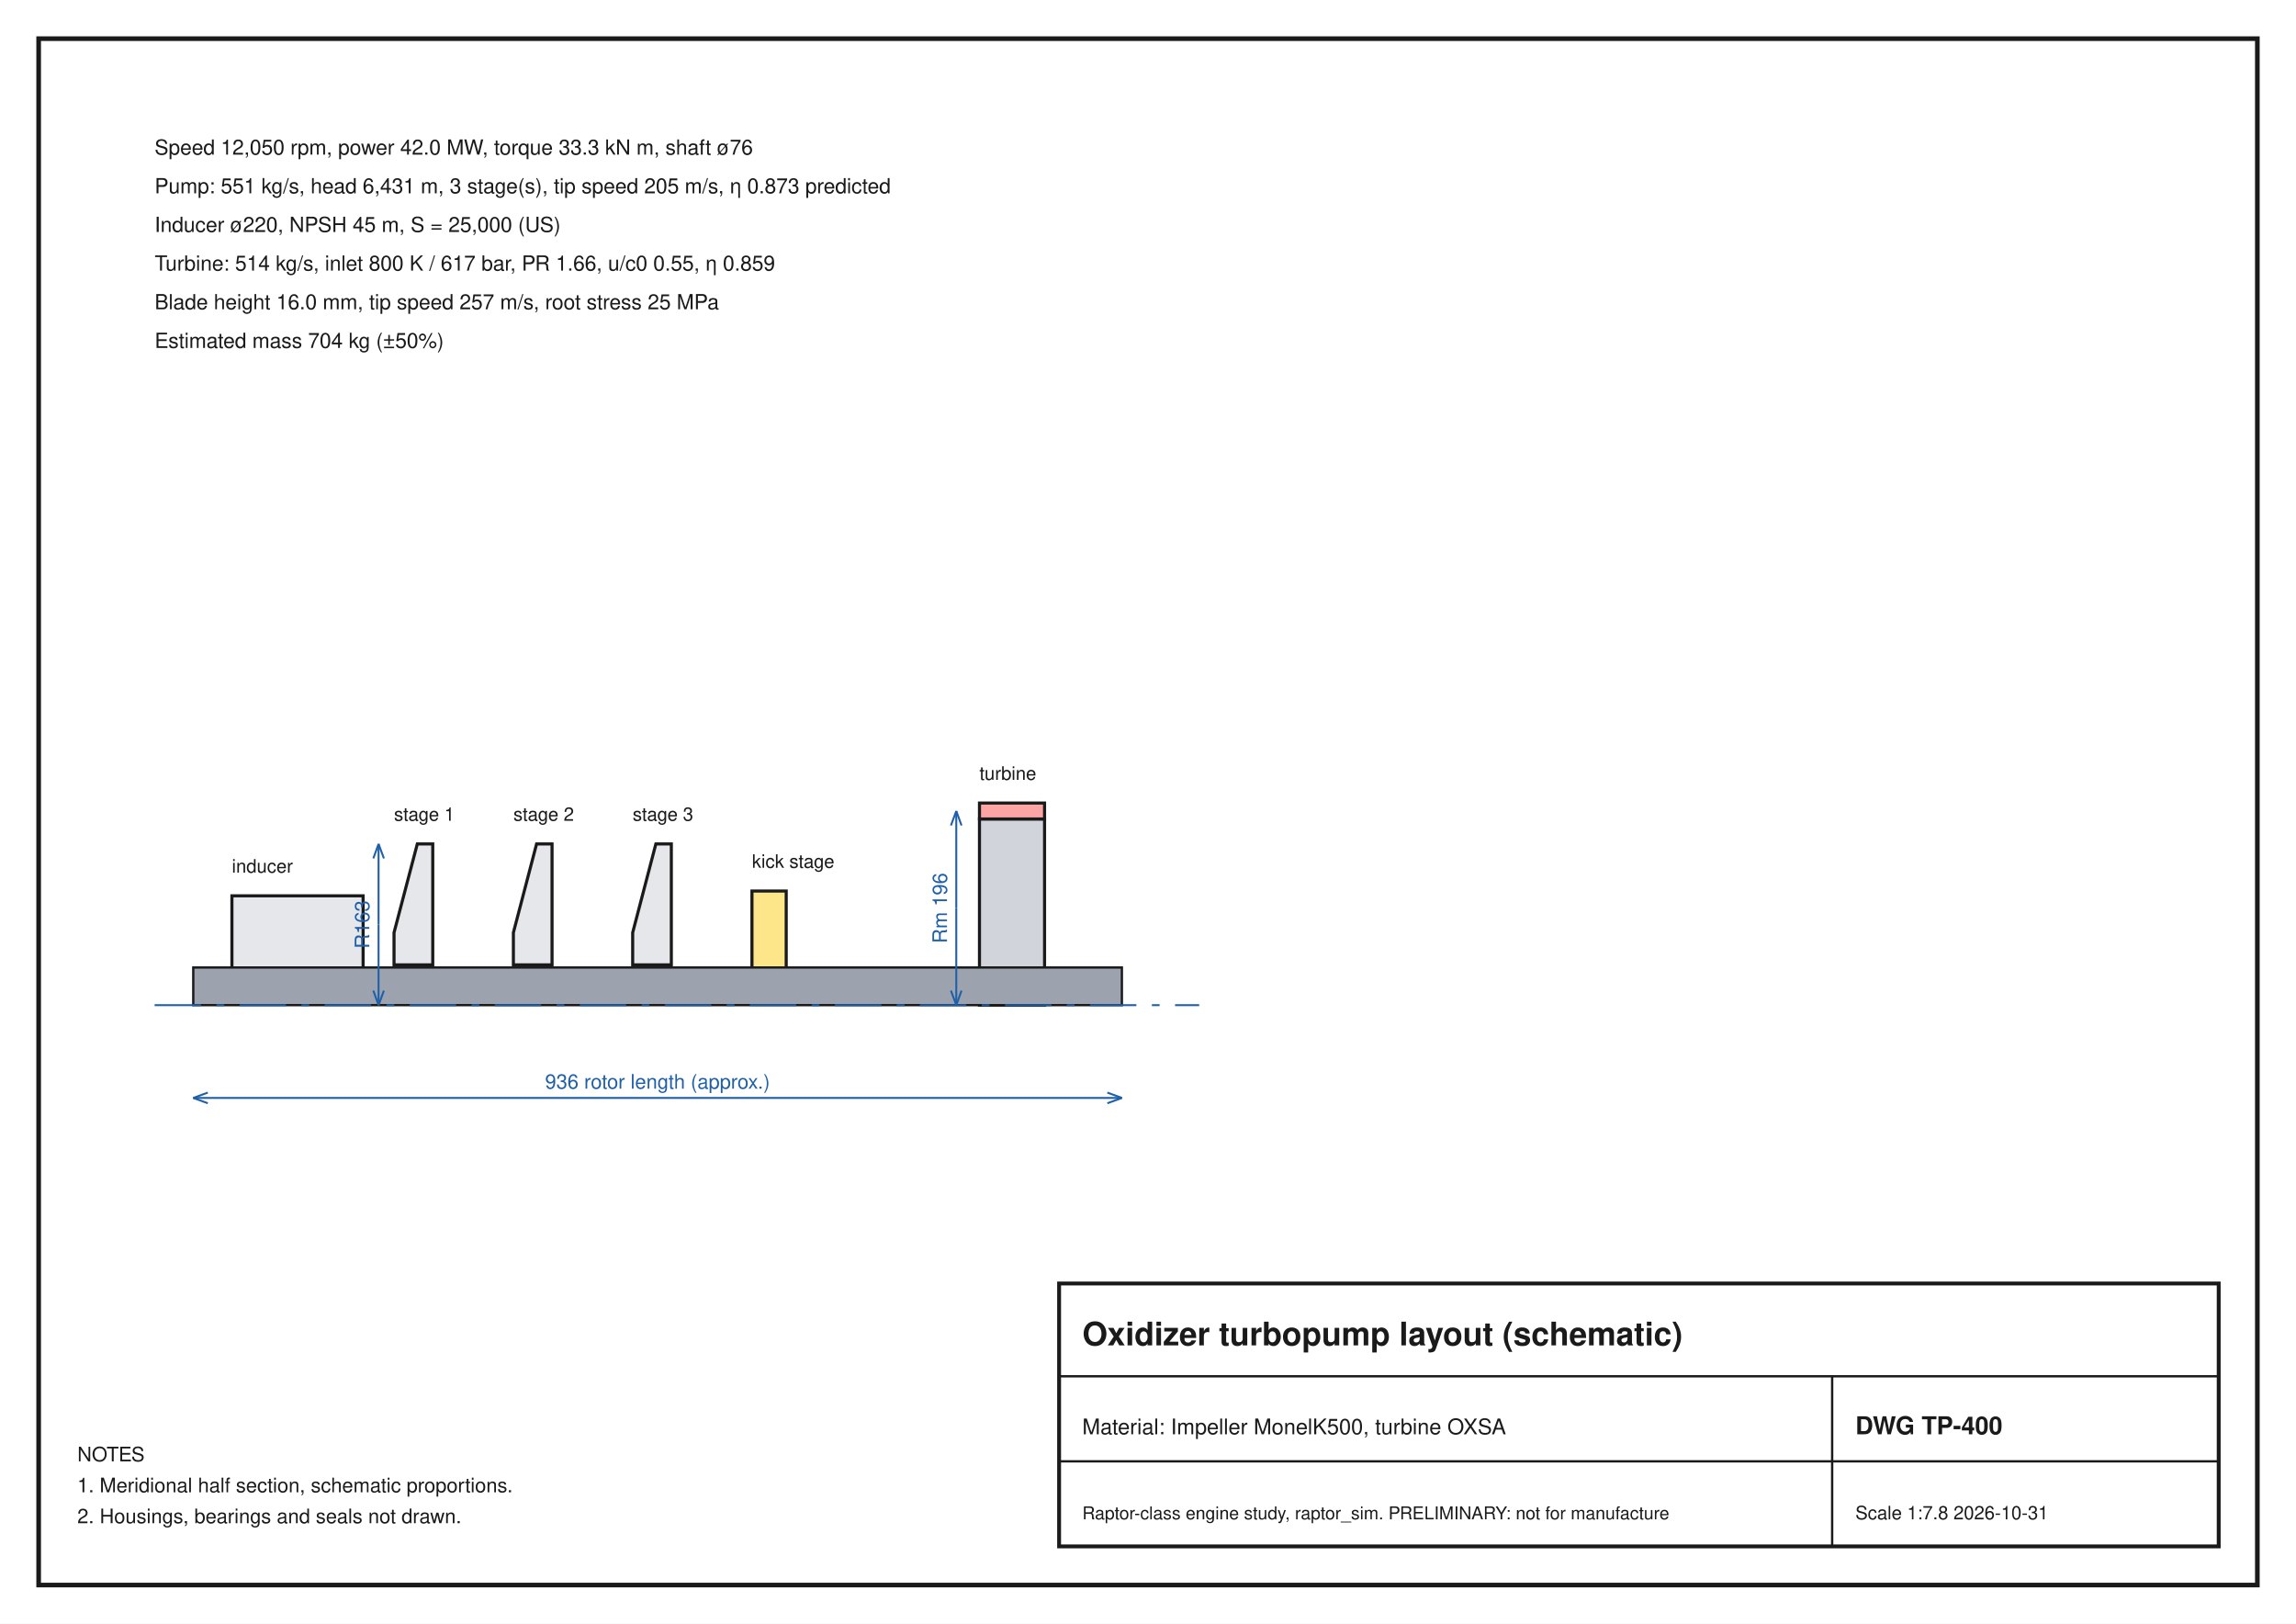
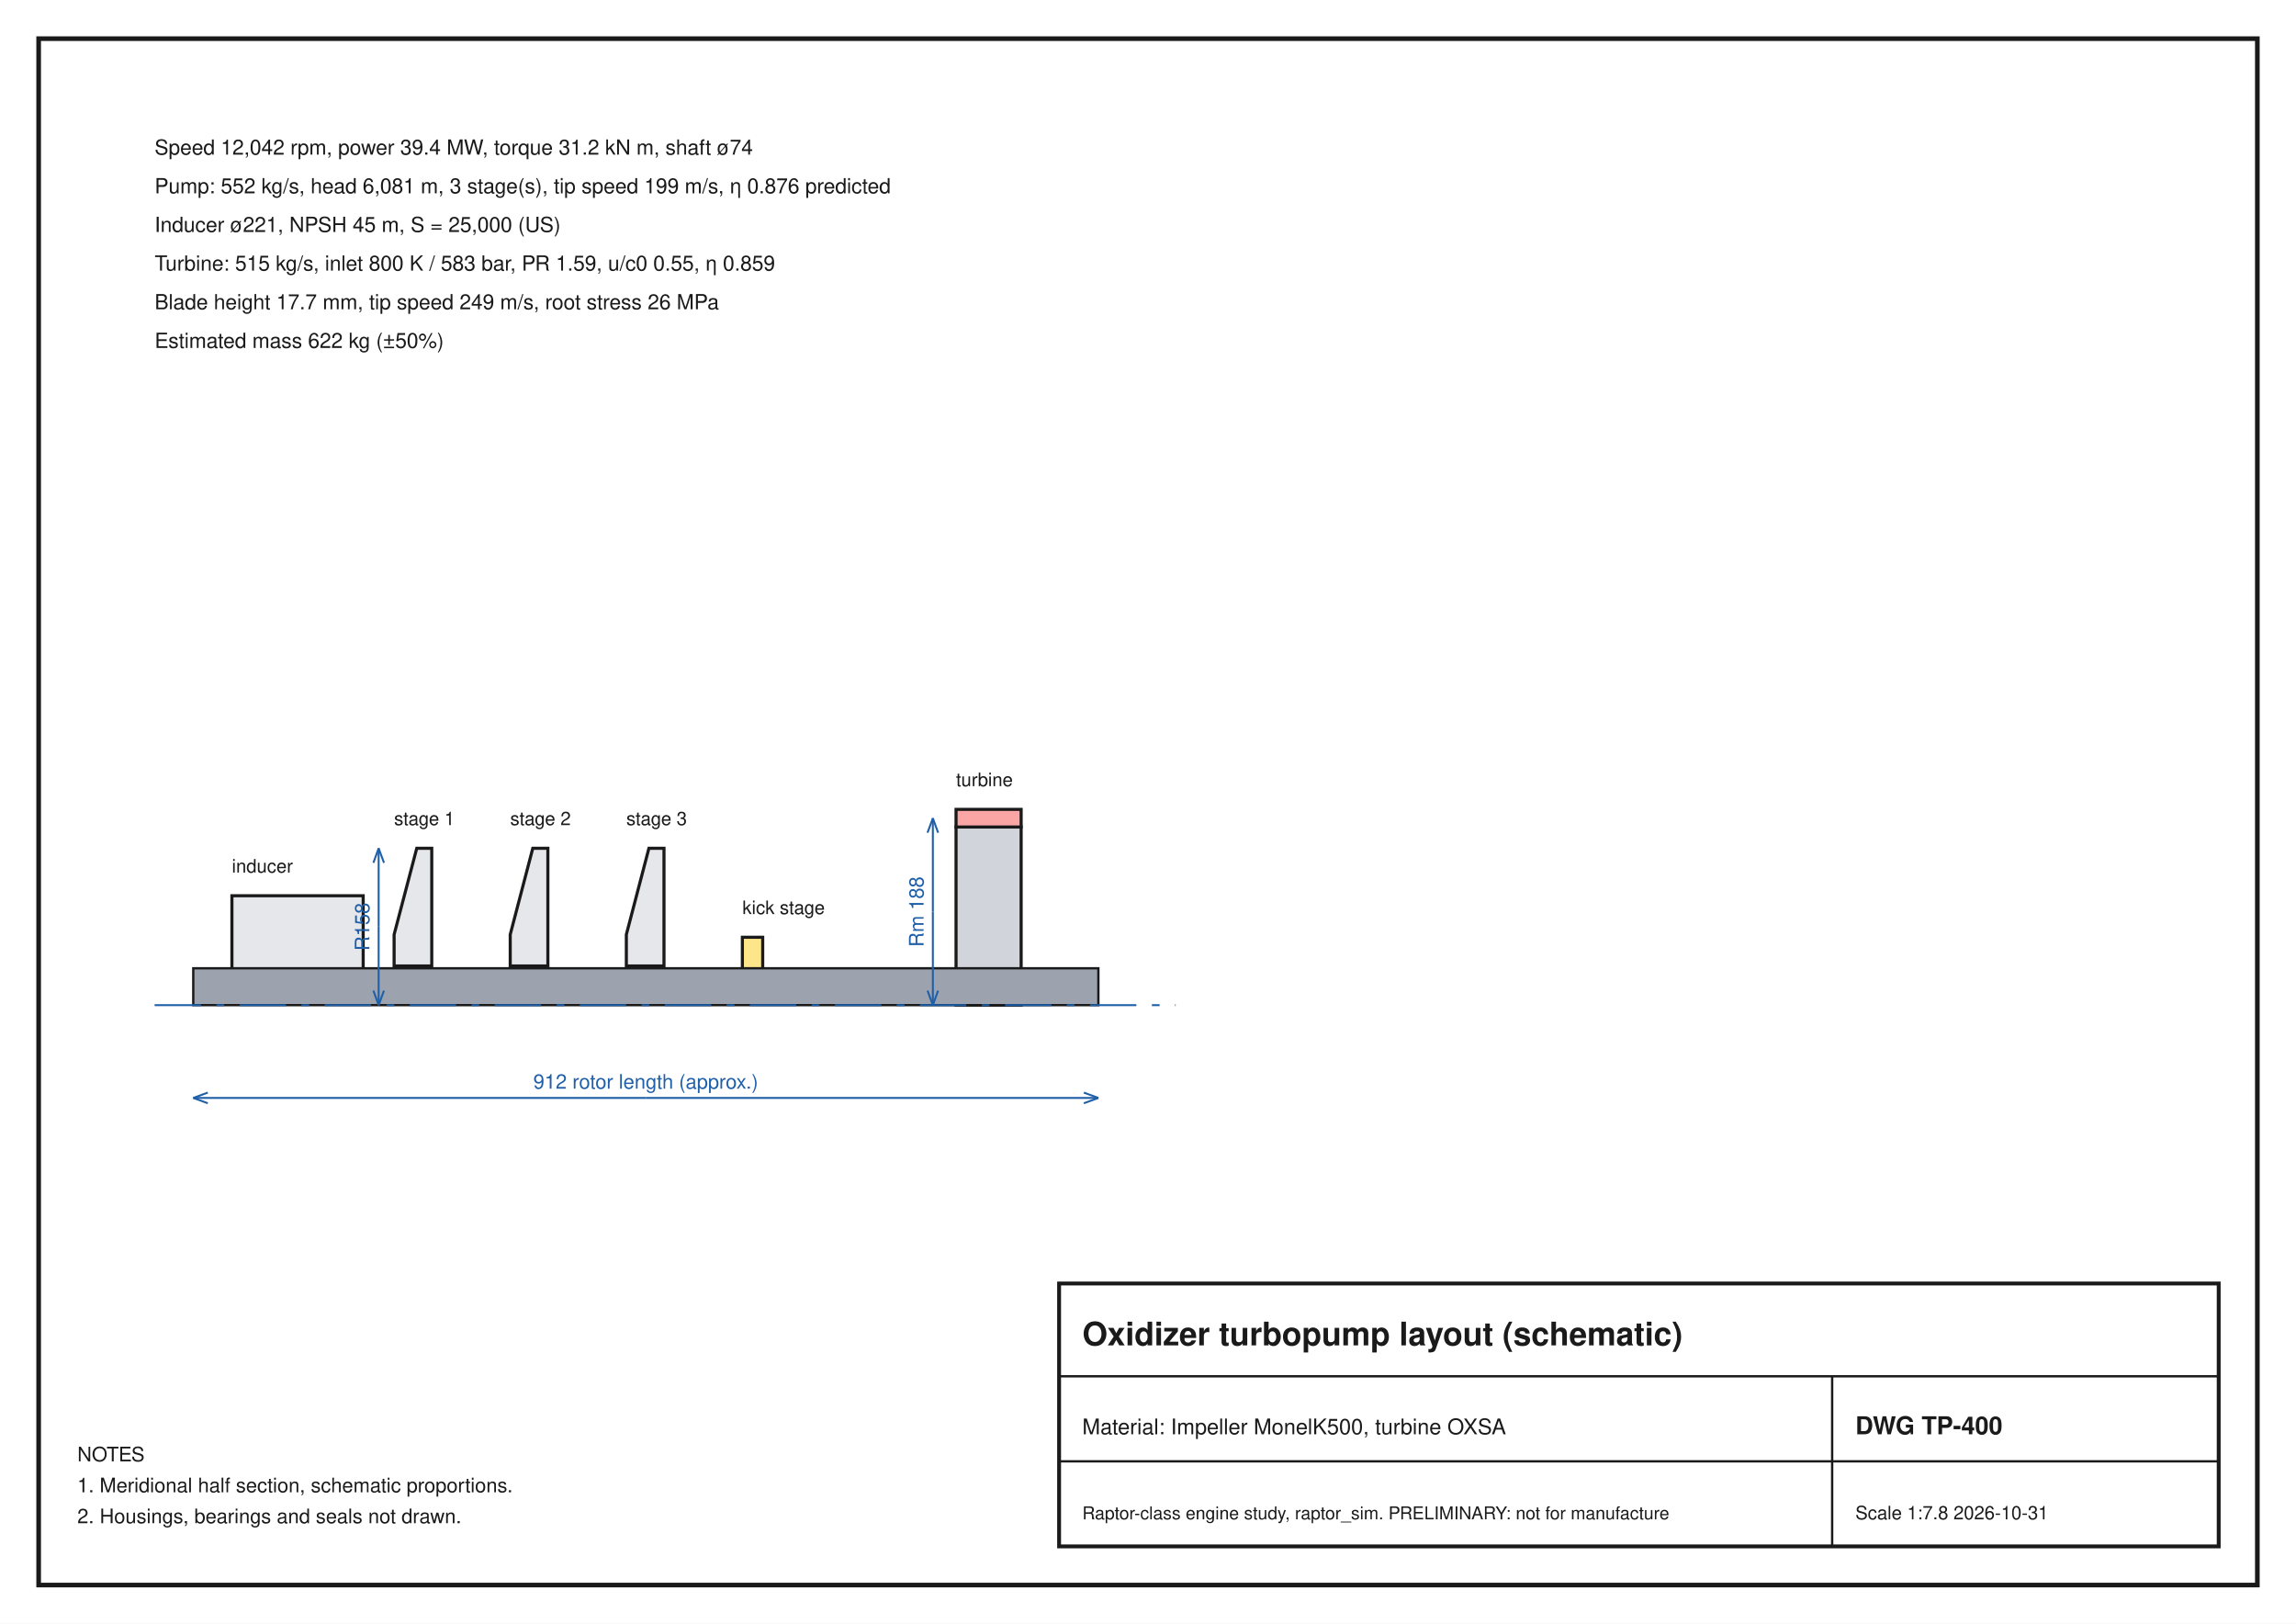
<svg xmlns="http://www.w3.org/2000/svg" width="297.0mm" height="210.0mm" viewBox="0 0 297.0 210.0">
  <rect width="100%" height="100%" fill="white" />
  <rect x="5.0" y="5.0" width="287.0" height="200.0" fill="none" stroke="#1a1a1a" stroke-width="0.6" />
-   <polygon points="30.00,125.76 46.97,125.76 46.97,115.86 30.00,115.86" fill="#e5e7eb" stroke="#1a1a1a" stroke-width="0.4" />
-   <text x="30.00" y="112.86" font-size="2.4" fill="#1a1a1a" text-anchor="start" font-weight="normal" font-family="Helvetica, Arial, sans-serif">inducer</text>
-   <polygon points="50.97,124.79 55.98,124.79 55.98,109.15 53.98,109.15 50.97,120.62" fill="#e5e7eb" stroke="#1a1a1a" stroke-width="0.4" />
-   <text x="50.97" y="106.15" font-size="2.4" fill="#1a1a1a" text-anchor="start" font-weight="normal" font-family="Helvetica, Arial, sans-serif">stage 1</text>
-   <polygon points="66.41,124.79 71.41,124.79 71.41,109.15 69.41,109.15 66.41,120.62" fill="#e5e7eb" stroke="#1a1a1a" stroke-width="0.4" />
-   <text x="66.41" y="106.15" font-size="2.4" fill="#1a1a1a" text-anchor="start" font-weight="normal" font-family="Helvetica, Arial, sans-serif">stage 2</text>
-   <polygon points="81.84,124.79 86.84,124.79 86.84,109.15 84.84,109.15 81.84,120.62" fill="#e5e7eb" stroke="#1a1a1a" stroke-width="0.4" />
-   <text x="81.84" y="106.15" font-size="2.4" fill="#1a1a1a" text-anchor="start" font-weight="normal" font-family="Helvetica, Arial, sans-serif">stage 3</text>
-   <rect x="97.27" y="115.24" width="4.43" height="10.33" fill="#fde68a" stroke="#1a1a1a" stroke-width="0.4" />
-   <text x="97.27" y="112.24" font-size="2.4" fill="#1a1a1a" text-anchor="start" font-weight="normal" font-family="Helvetica, Arial, sans-serif">kick stage</text>
-   <rect x="126.70" y="105.92" width="8.42" height="24.08" fill="#d1d5db" stroke="#1a1a1a" stroke-width="0.4" />
-   <rect x="126.70" y="103.86" width="8.42" height="2.06" fill="#fca5a5" stroke="#1a1a1a" stroke-width="0.4" />
-   <text x="126.70" y="100.86" font-size="2.4" fill="#1a1a1a" text-anchor="start" font-weight="normal" font-family="Helvetica, Arial, sans-serif">turbine</text>
-   <rect x="25.00" y="125.13" width="120.12" height="4.87" fill="#9ca3af" stroke="#1a1a1a" stroke-width="0.3" />
-   <line x1="20.00" y1="130.00" x2="155.12" y2="130.00" stroke="#1f5fa8" stroke-width="0.25" stroke-dasharray="6,2,1,2" />
-   <line x1="48.97" y1="119.57" x2="48.97" y2="130.00" stroke="#1f5fa8" stroke-width="0.25" />
-   <line x1="48.97" y1="130.00" x2="48.29" y2="128.12" stroke="#1f5fa8" stroke-width="0.25" />
-   <line x1="48.97" y1="130.00" x2="49.66" y2="128.12" stroke="#1f5fa8" stroke-width="0.25" />
-   <line x1="48.97" y1="119.57" x2="48.97" y2="109.15" stroke="#1f5fa8" stroke-width="0.25" />
-   <line x1="48.97" y1="109.15" x2="49.66" y2="111.02" stroke="#1f5fa8" stroke-width="0.25" />
-   <line x1="48.97" y1="109.15" x2="48.29" y2="111.02" stroke="#1f5fa8" stroke-width="0.25" />
-   <text x="47.77" y="119.57" font-size="2.6" fill="#1f5fa8" text-anchor="middle" font-weight="normal" font-family="Helvetica, Arial, sans-serif" transform="rotate(-90.0 47.77 119.57)">R163</text>
-   <line x1="123.70" y1="117.44" x2="123.70" y2="130.00" stroke="#1f5fa8" stroke-width="0.25" />
-   <line x1="123.70" y1="130.00" x2="123.01" y2="128.12" stroke="#1f5fa8" stroke-width="0.25" />
-   <line x1="123.70" y1="130.00" x2="124.38" y2="128.12" stroke="#1f5fa8" stroke-width="0.25" />
-   <line x1="123.70" y1="117.44" x2="123.70" y2="104.89" stroke="#1f5fa8" stroke-width="0.25" />
-   <line x1="123.70" y1="104.89" x2="124.38" y2="106.76" stroke="#1f5fa8" stroke-width="0.25" />
-   <line x1="123.70" y1="104.89" x2="123.01" y2="106.76" stroke="#1f5fa8" stroke-width="0.25" />
-   <text x="122.50" y="117.44" font-size="2.6" fill="#1f5fa8" text-anchor="middle" font-weight="normal" font-family="Helvetica, Arial, sans-serif" transform="rotate(-90.0 122.50 117.44)">Rm 196</text>
-   <line x1="85.06" y1="142.00" x2="25.00" y2="142.00" stroke="#1f5fa8" stroke-width="0.25" />
+   <polygon points="30.00,125.75 46.98,125.75 46.98,115.85 30.00,115.85" fill="#e5e7eb" stroke="#1a1a1a" stroke-width="0.4" />
+   <text x="30.00" y="112.85" font-size="2.4" fill="#1a1a1a" text-anchor="start" font-weight="normal" font-family="Helvetica, Arial, sans-serif">inducer</text>
+   <polygon points="50.98,124.93 55.85,124.93 55.85,109.71 53.91,109.71 50.98,120.87" fill="#e5e7eb" stroke="#1a1a1a" stroke-width="0.4" />
+   <text x="50.98" y="106.71" font-size="2.4" fill="#1a1a1a" text-anchor="start" font-weight="normal" font-family="Helvetica, Arial, sans-serif">stage 1</text>
+   <polygon points="66.00,124.93 70.87,124.93 70.87,109.71 68.92,109.71 66.00,120.87" fill="#e5e7eb" stroke="#1a1a1a" stroke-width="0.4" />
+   <text x="66.00" y="106.71" font-size="2.4" fill="#1a1a1a" text-anchor="start" font-weight="normal" font-family="Helvetica, Arial, sans-serif">stage 2</text>
+   <polygon points="81.02,124.93 85.89,124.93 85.89,109.71 83.94,109.71 81.02,120.87" fill="#e5e7eb" stroke="#1a1a1a" stroke-width="0.4" />
+   <text x="81.02" y="106.71" font-size="2.4" fill="#1a1a1a" text-anchor="start" font-weight="normal" font-family="Helvetica, Arial, sans-serif">stage 3</text>
+   <rect x="96.03" y="121.22" width="2.63" height="6.14" fill="#fde68a" stroke="#1a1a1a" stroke-width="0.4" />
+   <text x="96.03" y="118.22" font-size="2.4" fill="#1a1a1a" text-anchor="start" font-weight="normal" font-family="Helvetica, Arial, sans-serif">kick stage</text>
+   <rect x="123.67" y="106.96" width="8.42" height="23.04" fill="#d1d5db" stroke="#1a1a1a" stroke-width="0.4" />
+   <rect x="123.67" y="104.68" width="8.42" height="2.28" fill="#fca5a5" stroke="#1a1a1a" stroke-width="0.4" />
+   <text x="123.67" y="101.68" font-size="2.4" fill="#1a1a1a" text-anchor="start" font-weight="normal" font-family="Helvetica, Arial, sans-serif">turbine</text>
+   <rect x="25.00" y="125.23" width="117.08" height="4.77" fill="#9ca3af" stroke="#1a1a1a" stroke-width="0.3" />
+   <line x1="20.00" y1="130.00" x2="152.08" y2="130.00" stroke="#1f5fa8" stroke-width="0.25" stroke-dasharray="6,2,1,2" />
+   <line x1="48.98" y1="119.85" x2="48.98" y2="130.00" stroke="#1f5fa8" stroke-width="0.25" />
+   <line x1="48.98" y1="130.00" x2="48.30" y2="128.12" stroke="#1f5fa8" stroke-width="0.25" />
+   <line x1="48.98" y1="130.00" x2="49.67" y2="128.12" stroke="#1f5fa8" stroke-width="0.25" />
+   <line x1="48.98" y1="119.85" x2="48.98" y2="109.71" stroke="#1f5fa8" stroke-width="0.25" />
+   <line x1="48.98" y1="109.71" x2="49.67" y2="111.59" stroke="#1f5fa8" stroke-width="0.25" />
+   <line x1="48.98" y1="109.71" x2="48.30" y2="111.59" stroke="#1f5fa8" stroke-width="0.25" />
+   <text x="47.78" y="119.85" font-size="2.6" fill="#1f5fa8" text-anchor="middle" font-weight="normal" font-family="Helvetica, Arial, sans-serif" transform="rotate(-90.0 47.78 119.85)">R158</text>
+   <line x1="120.67" y1="117.91" x2="120.67" y2="130.00" stroke="#1f5fa8" stroke-width="0.25" />
+   <line x1="120.67" y1="130.00" x2="119.98" y2="128.12" stroke="#1f5fa8" stroke-width="0.25" />
+   <line x1="120.67" y1="130.00" x2="121.35" y2="128.12" stroke="#1f5fa8" stroke-width="0.25" />
+   <line x1="120.67" y1="117.91" x2="120.67" y2="105.82" stroke="#1f5fa8" stroke-width="0.25" />
+   <line x1="120.67" y1="105.82" x2="121.35" y2="107.70" stroke="#1f5fa8" stroke-width="0.25" />
+   <line x1="120.67" y1="105.82" x2="119.98" y2="107.70" stroke="#1f5fa8" stroke-width="0.25" />
+   <text x="119.47" y="117.91" font-size="2.6" fill="#1f5fa8" text-anchor="middle" font-weight="normal" font-family="Helvetica, Arial, sans-serif" transform="rotate(-90.0 119.47 117.91)">Rm 188</text>
+   <line x1="83.54" y1="142.00" x2="25.00" y2="142.00" stroke="#1f5fa8" stroke-width="0.25" />
  <line x1="25.00" y1="142.00" x2="26.88" y2="141.31" stroke="#1f5fa8" stroke-width="0.25" />
  <line x1="25.00" y1="142.00" x2="26.88" y2="142.69" stroke="#1f5fa8" stroke-width="0.25" />
-   <line x1="85.06" y1="142.00" x2="145.12" y2="142.00" stroke="#1f5fa8" stroke-width="0.25" />
-   <line x1="145.12" y1="142.00" x2="143.24" y2="142.69" stroke="#1f5fa8" stroke-width="0.25" />
-   <line x1="145.12" y1="142.00" x2="143.24" y2="141.31" stroke="#1f5fa8" stroke-width="0.25" />
-   <text x="85.06" y="140.80" font-size="2.6" fill="#1f5fa8" text-anchor="middle" font-weight="normal" font-family="Helvetica, Arial, sans-serif">936 rotor length (approx.)</text>
-   <text x="20.00" y="20.00" font-size="2.7" fill="#1a1a1a" text-anchor="start" font-weight="normal" font-family="Helvetica, Arial, sans-serif">Speed 12,050 rpm, power 42.0 MW, torque 33.3 kN m, shaft ø76</text>
-   <text x="20.00" y="25.00" font-size="2.7" fill="#1a1a1a" text-anchor="start" font-weight="normal" font-family="Helvetica, Arial, sans-serif">Pump: 551 kg/s, head 6,431 m, 3 stage(s), tip speed 205 m/s, η 0.873 predicted</text>
-   <text x="20.00" y="30.00" font-size="2.7" fill="#1a1a1a" text-anchor="start" font-weight="normal" font-family="Helvetica, Arial, sans-serif">Inducer ø220, NPSH 45 m, S = 25,000 (US)</text>
-   <text x="20.00" y="35.00" font-size="2.7" fill="#1a1a1a" text-anchor="start" font-weight="normal" font-family="Helvetica, Arial, sans-serif">Turbine: 514 kg/s, inlet 800 K / 617 bar, PR 1.66, u/c0 0.55, η 0.859</text>
-   <text x="20.00" y="40.00" font-size="2.7" fill="#1a1a1a" text-anchor="start" font-weight="normal" font-family="Helvetica, Arial, sans-serif">Blade height 16.0 mm, tip speed 257 m/s, root stress 25 MPa</text>
-   <text x="20.00" y="45.00" font-size="2.7" fill="#1a1a1a" text-anchor="start" font-weight="normal" font-family="Helvetica, Arial, sans-serif">Estimated mass 704 kg (±50%)</text>
+   <line x1="83.54" y1="142.00" x2="142.08" y2="142.00" stroke="#1f5fa8" stroke-width="0.25" />
+   <line x1="142.08" y1="142.00" x2="140.20" y2="142.69" stroke="#1f5fa8" stroke-width="0.25" />
+   <line x1="142.08" y1="142.00" x2="140.20" y2="141.31" stroke="#1f5fa8" stroke-width="0.25" />
+   <text x="83.54" y="140.80" font-size="2.6" fill="#1f5fa8" text-anchor="middle" font-weight="normal" font-family="Helvetica, Arial, sans-serif">912 rotor length (approx.)</text>
+   <text x="20.00" y="20.00" font-size="2.7" fill="#1a1a1a" text-anchor="start" font-weight="normal" font-family="Helvetica, Arial, sans-serif">Speed 12,042 rpm, power 39.4 MW, torque 31.2 kN m, shaft ø74</text>
+   <text x="20.00" y="25.00" font-size="2.7" fill="#1a1a1a" text-anchor="start" font-weight="normal" font-family="Helvetica, Arial, sans-serif">Pump: 552 kg/s, head 6,081 m, 3 stage(s), tip speed 199 m/s, η 0.876 predicted</text>
+   <text x="20.00" y="30.00" font-size="2.7" fill="#1a1a1a" text-anchor="start" font-weight="normal" font-family="Helvetica, Arial, sans-serif">Inducer ø221, NPSH 45 m, S = 25,000 (US)</text>
+   <text x="20.00" y="35.00" font-size="2.7" fill="#1a1a1a" text-anchor="start" font-weight="normal" font-family="Helvetica, Arial, sans-serif">Turbine: 515 kg/s, inlet 800 K / 583 bar, PR 1.59, u/c0 0.55, η 0.859</text>
+   <text x="20.00" y="40.00" font-size="2.7" fill="#1a1a1a" text-anchor="start" font-weight="normal" font-family="Helvetica, Arial, sans-serif">Blade height 17.7 mm, tip speed 249 m/s, root stress 26 MPa</text>
+   <text x="20.00" y="45.00" font-size="2.7" fill="#1a1a1a" text-anchor="start" font-weight="normal" font-family="Helvetica, Arial, sans-serif">Estimated mass 622 kg (±50%)</text>
  <rect x="137.00" y="166.00" width="150.00" height="34.00" fill="none" stroke="#1a1a1a" stroke-width="0.5" />
  <line x1="137.00" y1="178.00" x2="287.00" y2="178.00" stroke="#1a1a1a" stroke-width="0.3" />
  <line x1="137.00" y1="189.00" x2="287.00" y2="189.00" stroke="#1a1a1a" stroke-width="0.3" />
  <line x1="237.00" y1="200.00" x2="237.00" y2="178.00" stroke="#1a1a1a" stroke-width="0.3" />
  <text x="140.00" y="174.00" font-size="4.2" fill="#1a1a1a" text-anchor="start" font-weight="bold" font-family="Helvetica, Arial, sans-serif">Oxidizer turbopump layout (schematic)</text>
  <text x="140.00" y="185.50" font-size="2.8" fill="#1a1a1a" text-anchor="start" font-weight="normal" font-family="Helvetica, Arial, sans-serif">Material: Impeller MonelK500, turbine OXSA</text>
  <text x="140.00" y="196.50" font-size="2.3" fill="#1a1a1a" text-anchor="start" font-weight="normal" font-family="Helvetica, Arial, sans-serif">Raptor-class engine study, raptor_sim. PRELIMINARY: not for manufacture</text>
  <text x="240.00" y="185.50" font-size="3.2" fill="#1a1a1a" text-anchor="start" font-weight="bold" font-family="Helvetica, Arial, sans-serif">DWG TP-400</text>
  <text x="240.00" y="196.50" font-size="2.4" fill="#1a1a1a" text-anchor="start" font-weight="normal" font-family="Helvetica, Arial, sans-serif">Scale 1:7.8   2026-10-31</text>
  <text x="10.00" y="189.00" font-size="2.6" fill="#1a1a1a" text-anchor="start" font-weight="normal" font-family="Helvetica, Arial, sans-serif">NOTES</text>
  <text x="10.00" y="193.00" font-size="2.6" fill="#1a1a1a" text-anchor="start" font-weight="normal" font-family="Helvetica, Arial, sans-serif">1. Meridional half section, schematic proportions.</text>
  <text x="10.00" y="197.00" font-size="2.6" fill="#1a1a1a" text-anchor="start" font-weight="normal" font-family="Helvetica, Arial, sans-serif">2. Housings, bearings and seals not drawn.</text>
</svg>
